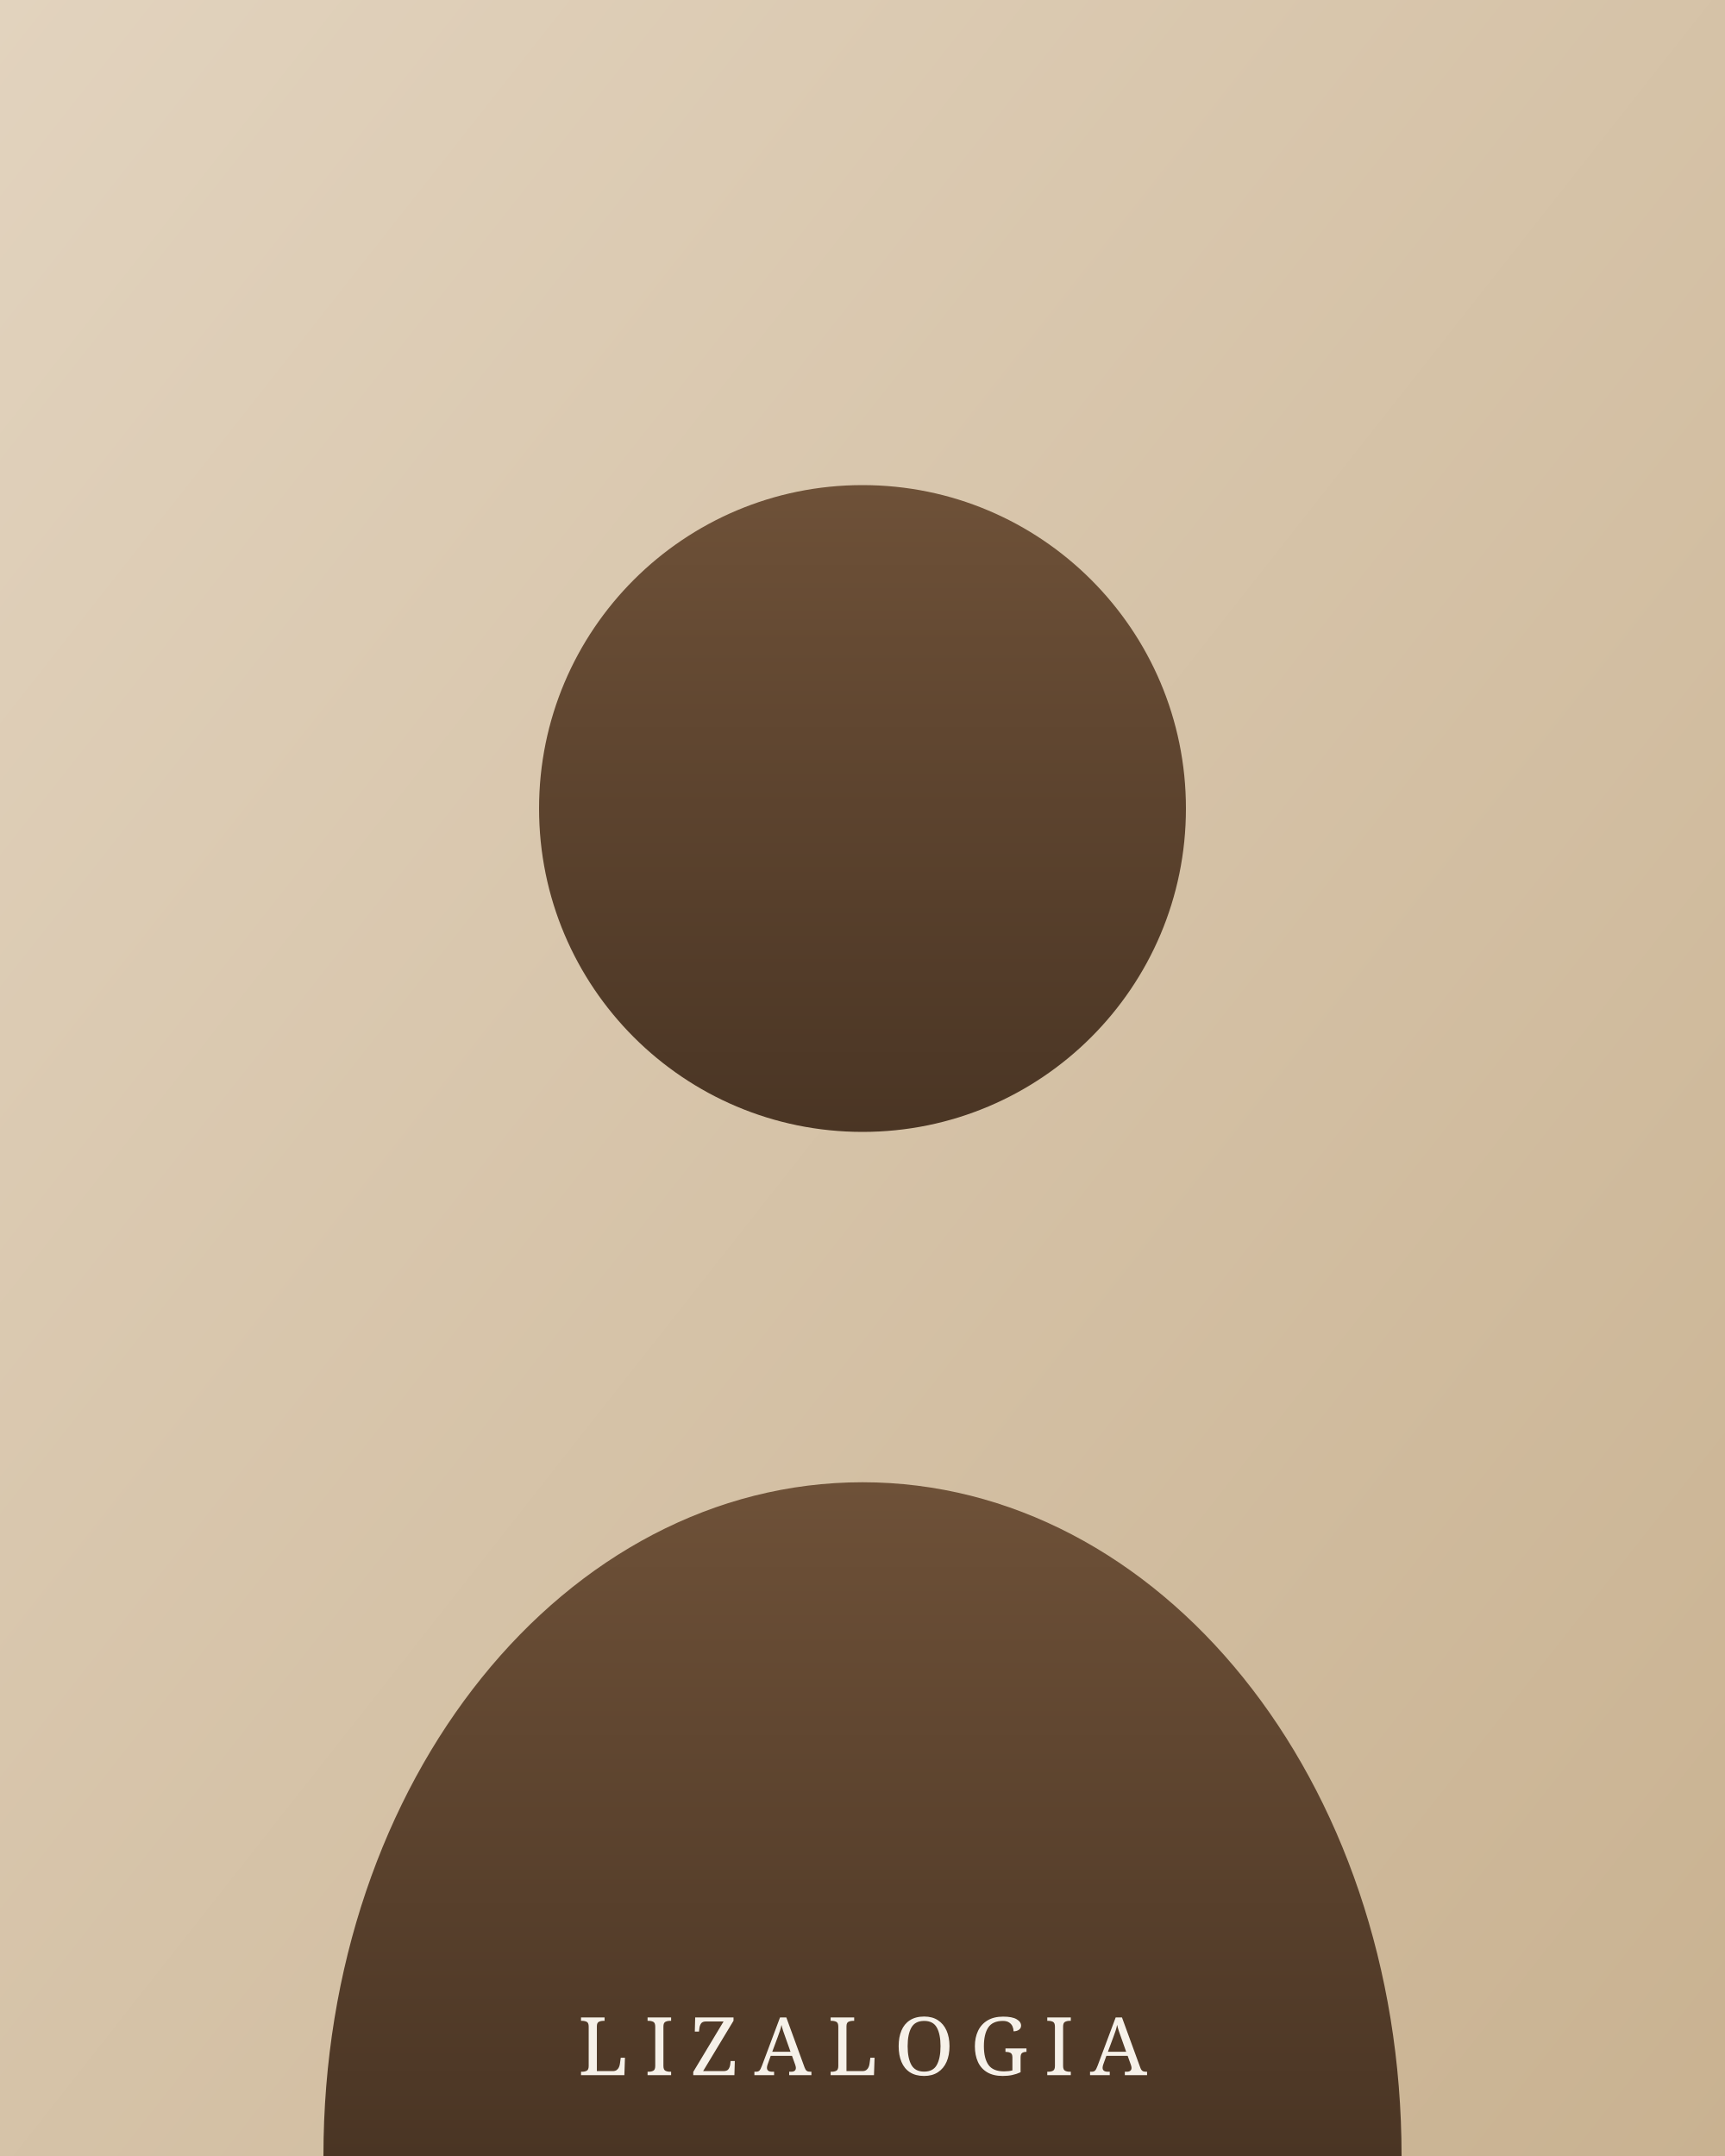
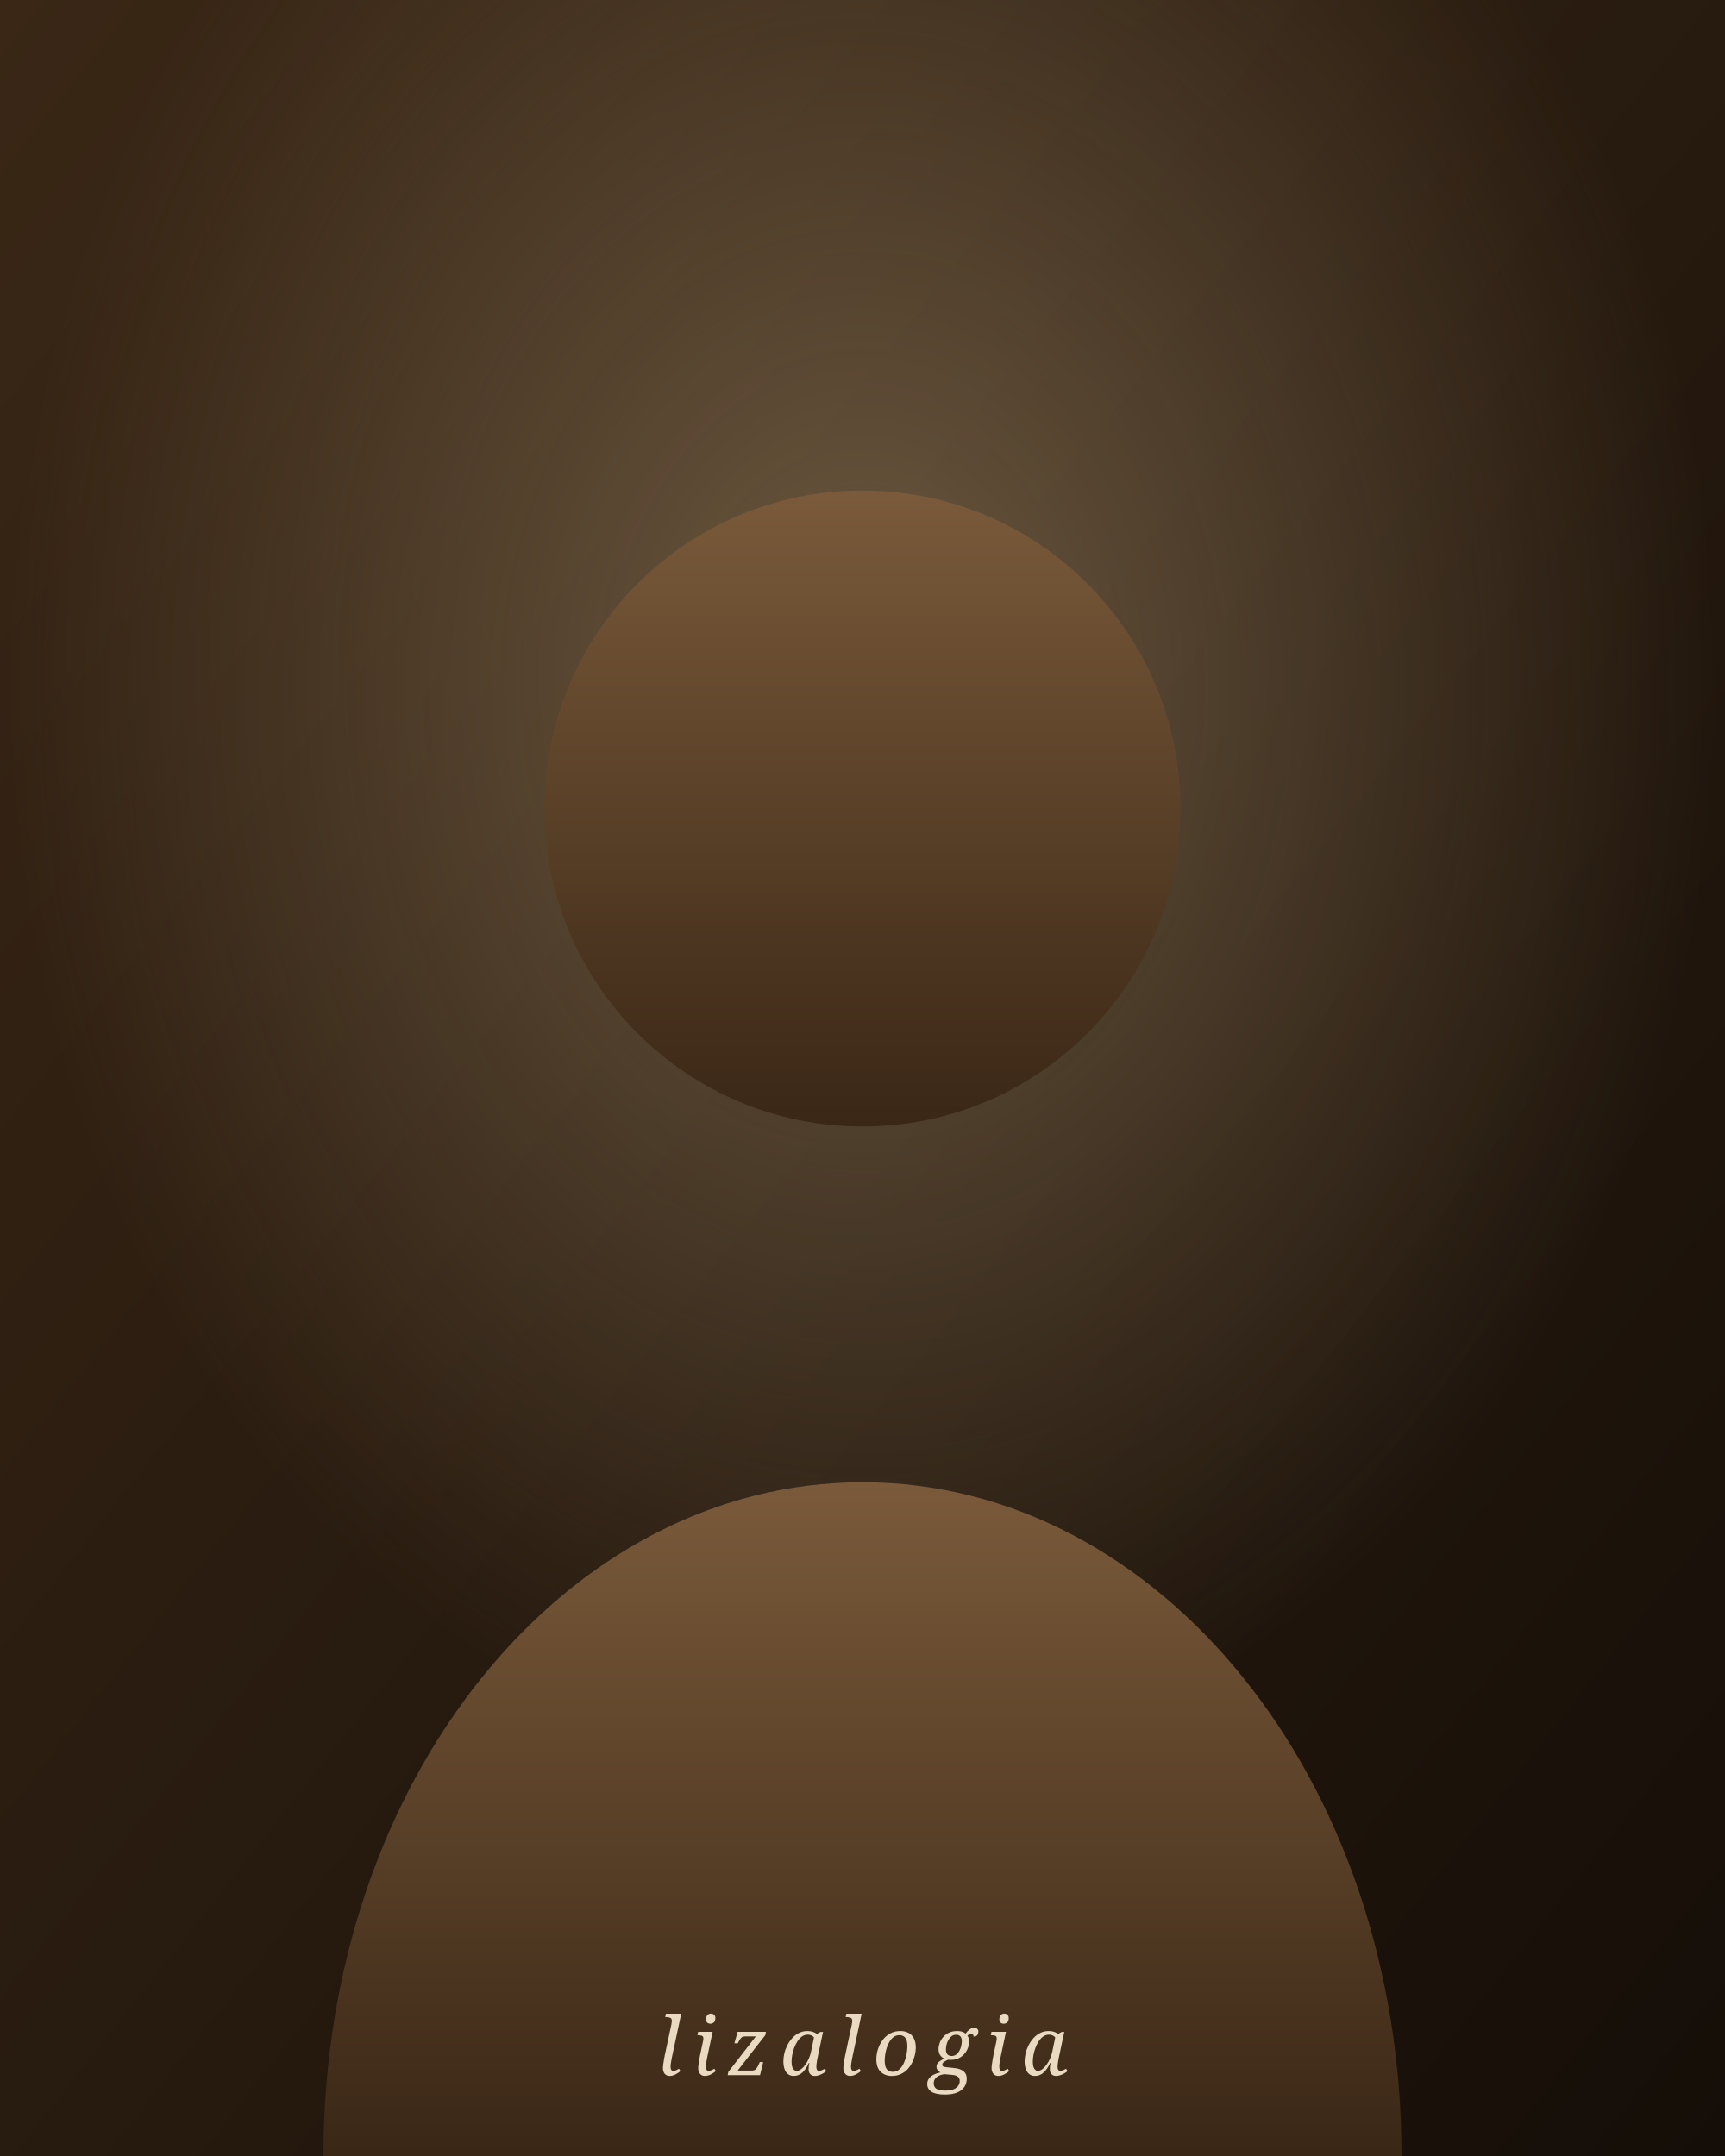
<svg xmlns="http://www.w3.org/2000/svg" viewBox="0 0 640 800" role="img" aria-label="Портрет">
  <defs>
    <linearGradient id="bg" x1="0" y1="0" x2="1" y2="1">
-       <stop offset="0" stop-color="#E2D3BE" />
-       <stop offset="1" stop-color="#C9B291" />
+       <stop offset="0" stop-color="#3A2716" />
+       <stop offset="1" stop-color="#150E08" />
    </linearGradient>
+     <radialGradient id="glow" cx="0.5" cy="0.32" r="0.5">
+       <stop offset="0" stop-color="#E4C79A" stop-opacity="0.35" />
+       <stop offset="1" stop-color="#E4C79A" stop-opacity="0" />
+     </radialGradient>
    <linearGradient id="fig" x1="0" y1="0" x2="0" y2="1">
-       <stop offset="0" stop-color="#6E5138" />
-       <stop offset="1" stop-color="#4A3524" />
+       <stop offset="0" stop-color="#7A5A3A" />
+       <stop offset="1" stop-color="#3A2716" />
    </linearGradient>
  </defs>
  <rect width="640" height="800" fill="url(#bg)" />
-   <circle cx="320" cy="300" r="120" fill="url(#fig)" />
+   <rect width="640" height="800" fill="url(#glow)" />
+   <circle cx="320" cy="300" r="118" fill="url(#fig)" />
  <path d="M120 800c0-140 90-250 200-250s200 110 200 250Z" fill="url(#fig)" />
-   <text x="320" y="770" text-anchor="middle" font-family="Georgia, serif" font-size="30" fill="#F6F1E9" letter-spacing="6">LIZALOGIA</text>
+   <text x="320" y="770" text-anchor="middle" font-family="Georgia, serif" font-style="italic" font-size="30" fill="#E9DAC1" letter-spacing="4">lizalogia</text>
</svg>
